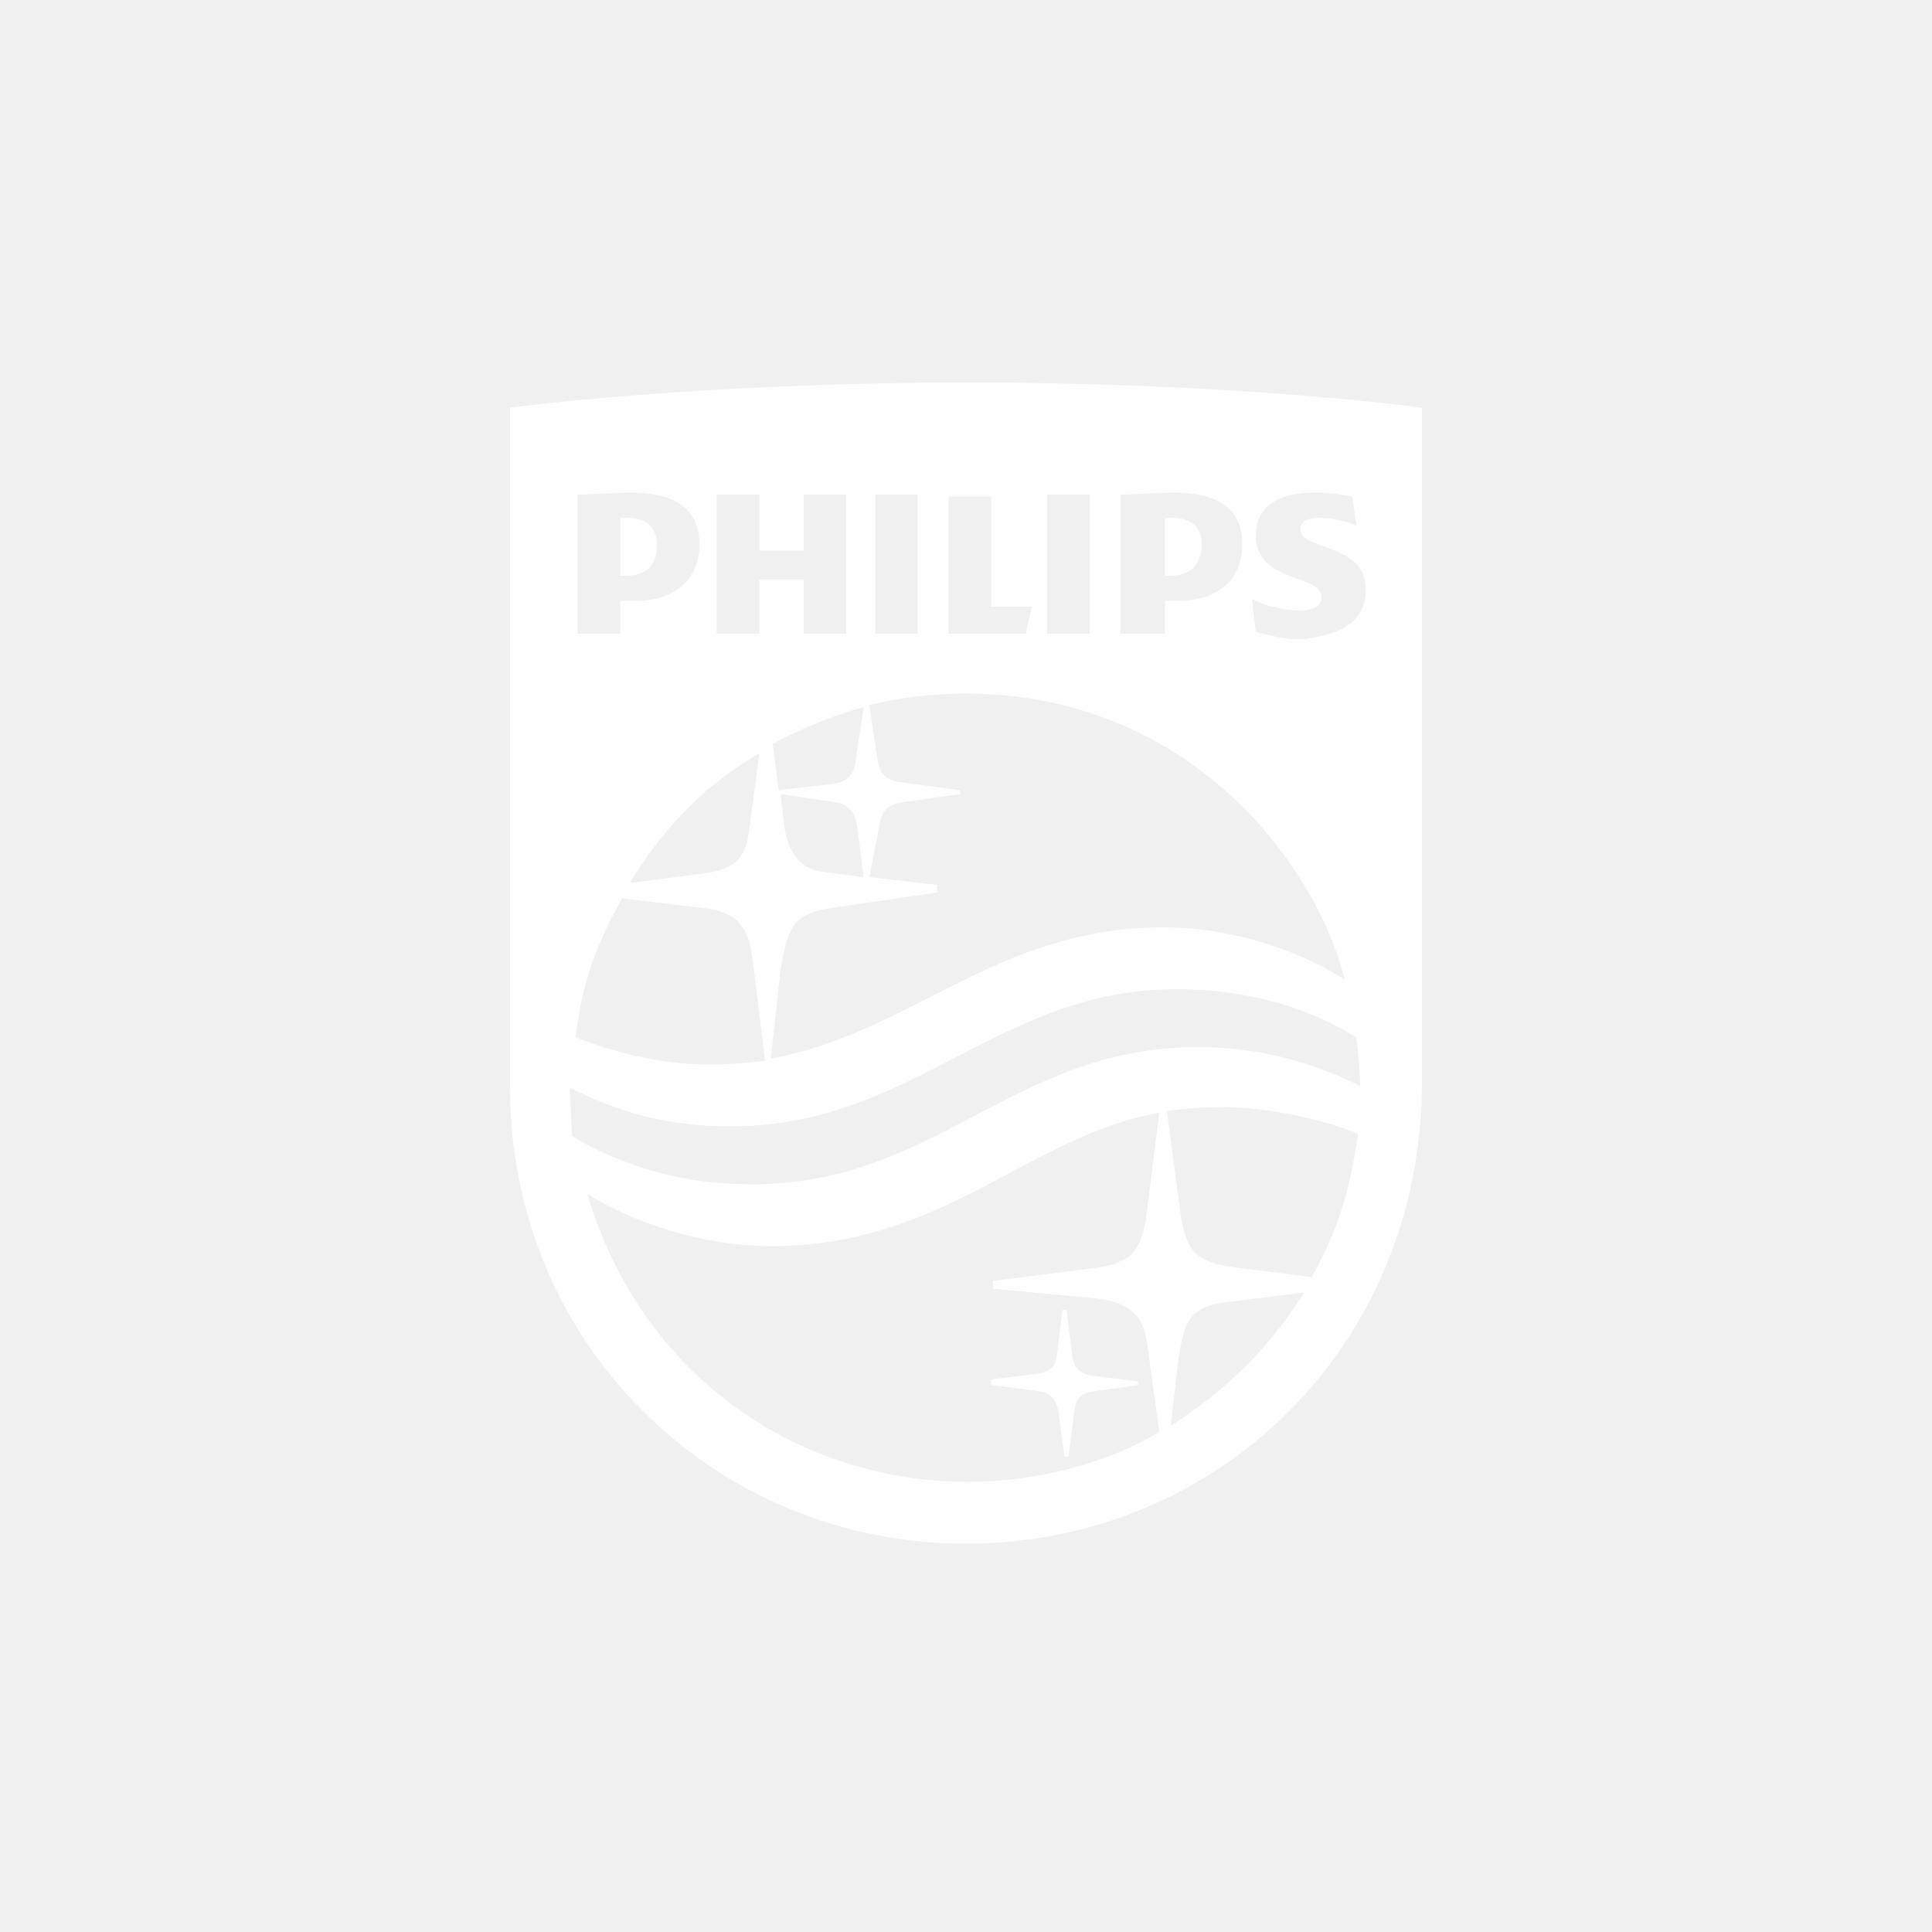
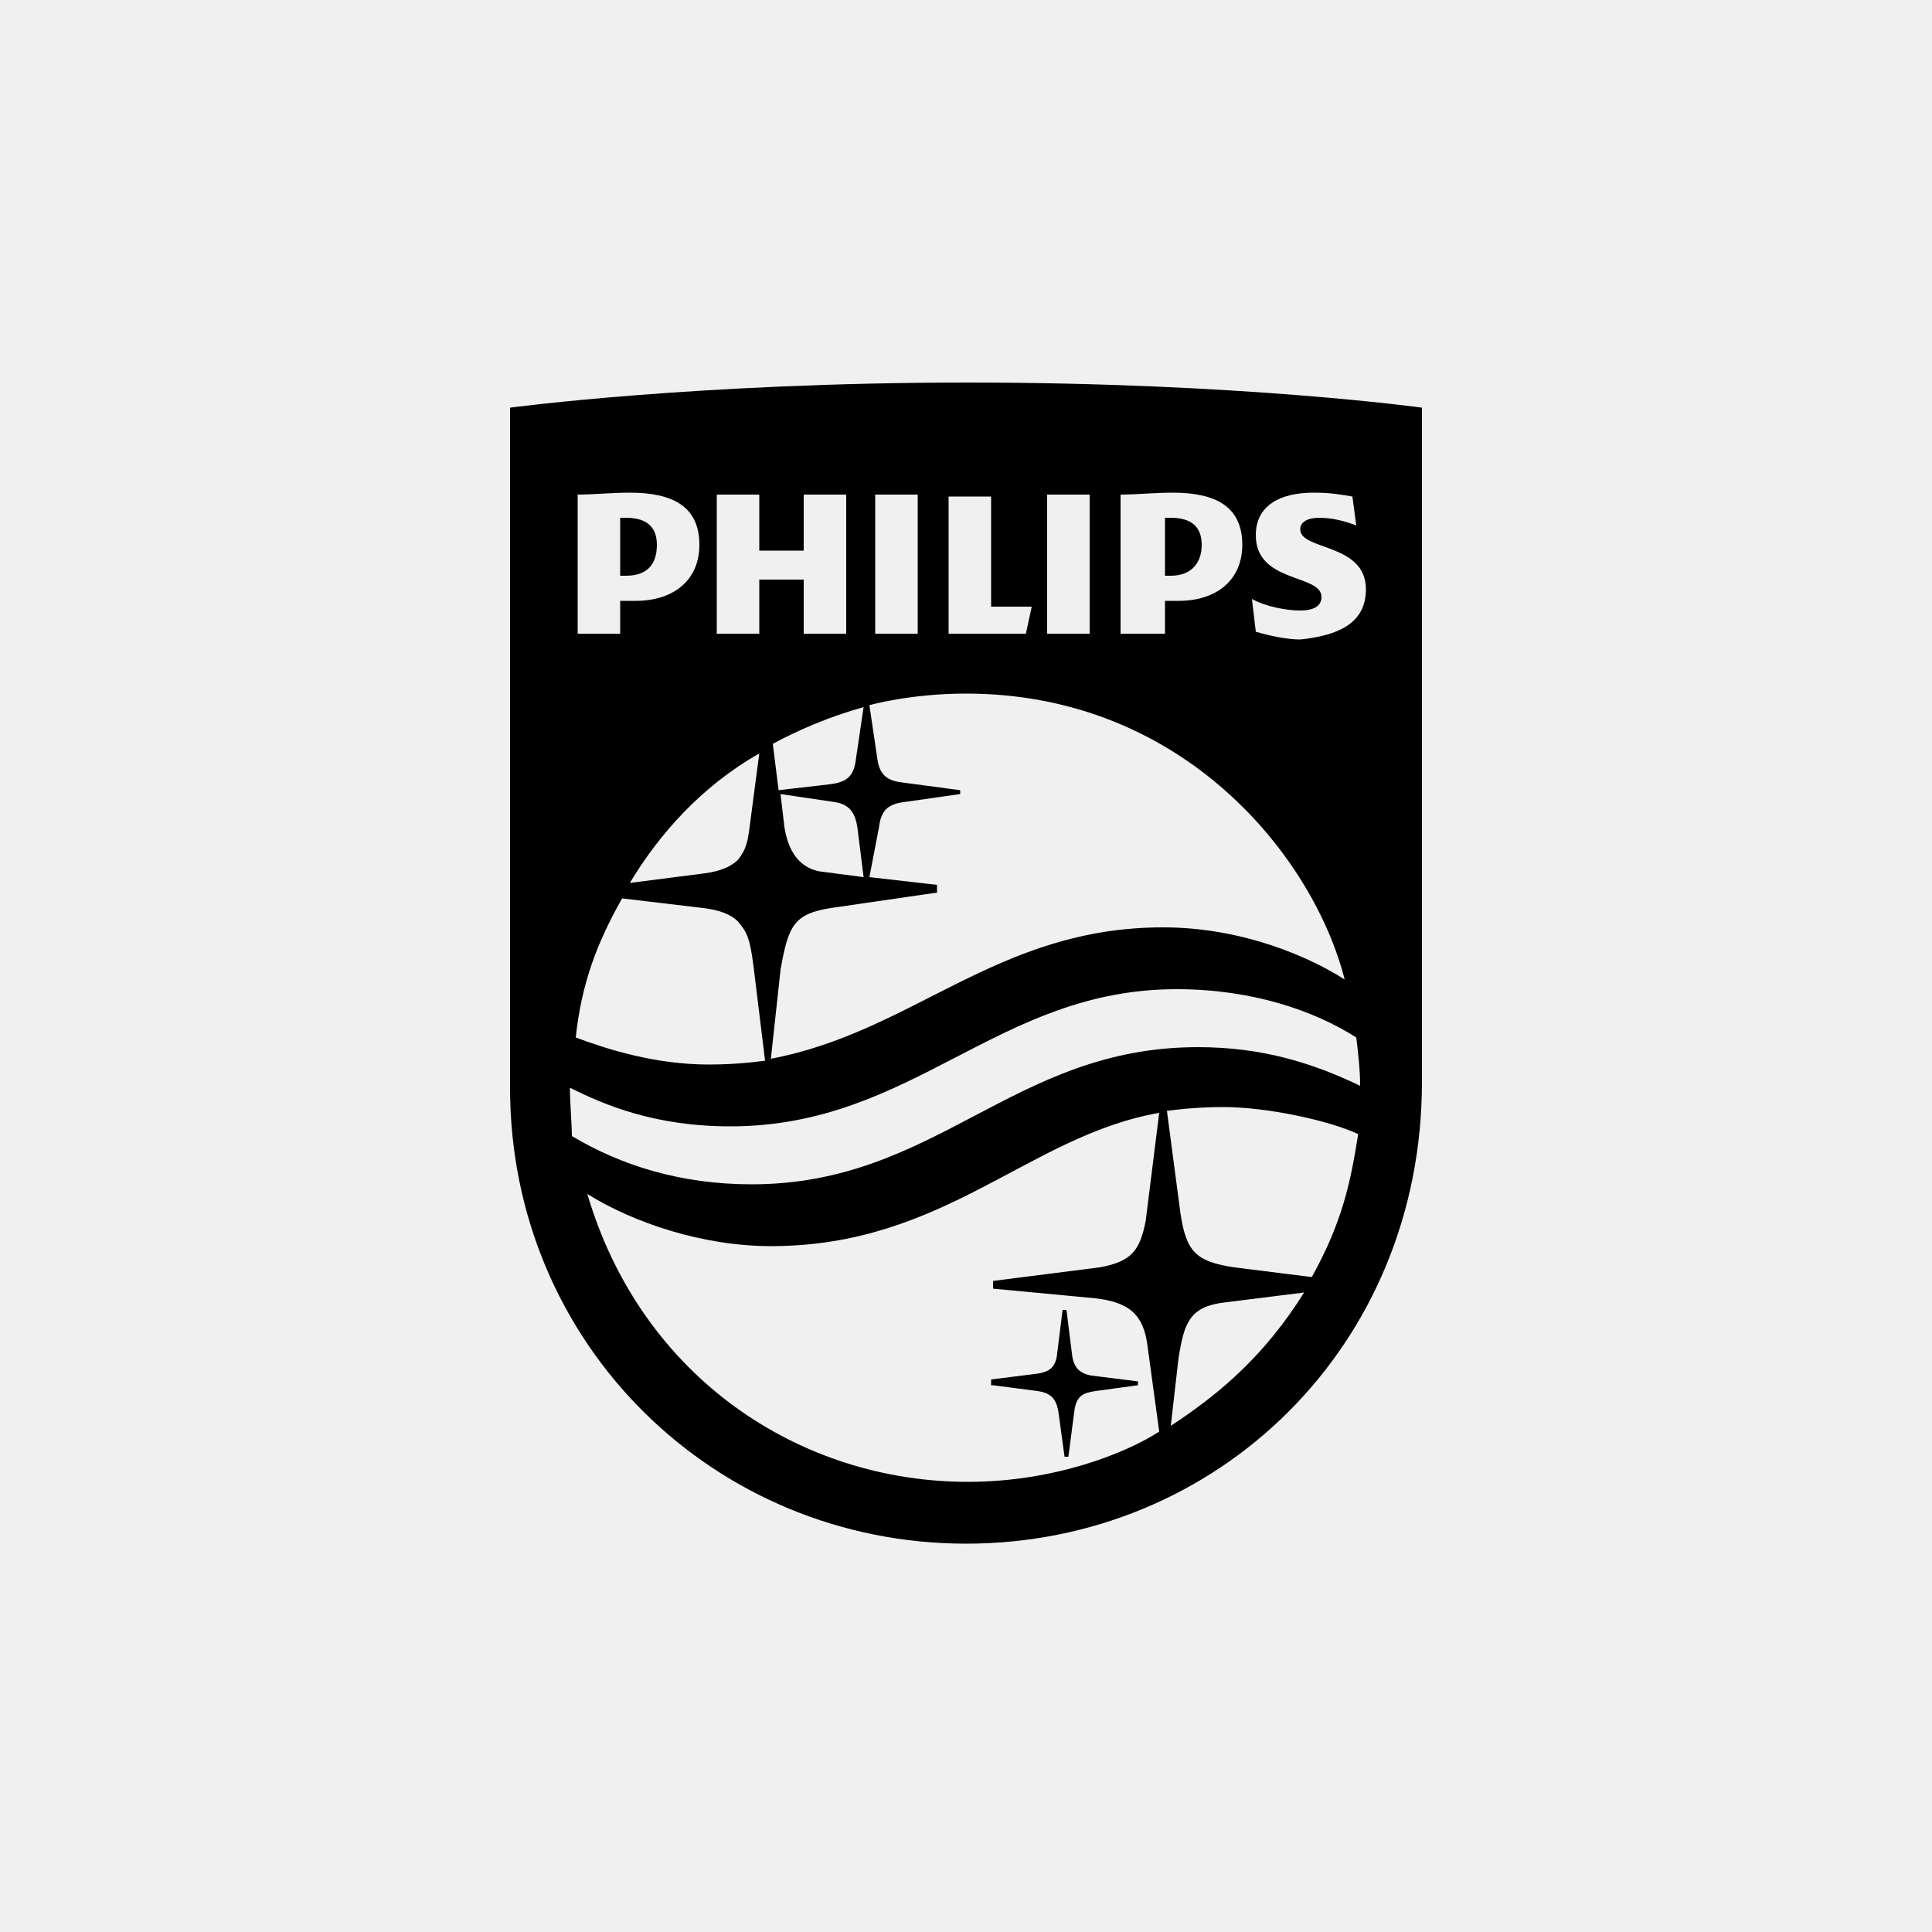
<svg xmlns="http://www.w3.org/2000/svg" viewBox="0 0 100 100">
-   <path fill="#FFF" d="M32.4 29.8h-.3v-3h.3c1.1 0 1.6.5 1.6 1.4 0 .9-.4 1.6-1.6 1.6zm29.8-1.6c0-.9-.5-1.4-1.6-1.4h-.3v3h.3c1.1 0 1.6-.7 1.6-1.6zm11.4-7.1V56C73.6 69.7 63 79.9 50 79.9c-13 0-23.6-10.3-23.6-23.6V21.1s9.7-1.3 23.7-1.3c14.1 0 23.5 1.3 23.5 1.3zM58.1 32.8h2.2v-1.7h.7c2 0 3.3-1.1 3.3-2.9 0-2-1.4-2.7-3.6-2.7-.9 0-1.9.1-2.7.1v7.2zm-3.9 0h2.2v-7.2h-2.2v7.2zm-5.1 0h4l.3-1.4h-2.1v-5.7h-2.2v7.1zm-3.8 0h2.2v-7.2h-2.2v7.2zm-.3 3.7l.4 2.7c.1.8.4 1.2 1.3 1.3l3 .4v.2l-2.8.4c-1 .1-1.3.5-1.4 1.3l-.5 2.6 3.5.4v.4L43 47c-1.9.3-2.2.9-2.6 3.2l-.5 4.6c7.4-1.4 11.7-6.8 20.3-6.8 4.2 0 7.7 1.6 9.4 2.7C68 44.4 61.3 35.9 50 35.9c-2.9 0-5 .6-5 .6zm-4.4 6.3c.2 1.3.8 2.1 1.8 2.3l2.3.3-.3-2.4c-.1-.9-.4-1.4-1.3-1.5l-2.7-.4.2 1.7zm4.1-6.2c-1.8.5-3.4 1.2-4.7 1.9l.3 2.4 2.6-.3c.9-.1 1.3-.4 1.4-1.3l.4-2.7zm-7.6-3.8h2.2V30h2.3v2.8h2.2v-7.2h-2.2v2.9h-2.3v-2.9h-2.2v7.2zm-4.5 12.9l3.9-.5c.7-.1 1.3-.3 1.7-.7.4-.5.5-.9.6-1.7l.5-3.8c-3 1.7-5.2 4.2-6.7 6.7zm-2.7-12.9h2.2v-1.7h.8c2 0 3.3-1.1 3.3-2.9 0-2-1.4-2.7-3.6-2.7-.9 0-1.9.1-2.7.1v7.2zm-.1 20.9c1.6.6 4.1 1.4 6.9 1.4 1.6 0 2.9-.2 2.9-.2L39 50c-.2-1.6-.4-1.8-.8-2.3-.4-.4-1-.6-1.8-.7l-4.2-.5c-1.3 2.3-2.1 4.4-2.4 7.2zm21.6 13v-.4l5.5-.7c1.7-.3 2.1-.9 2.4-2.4l.7-5.6c-6.8 1.2-11.1 6.9-20.1 6.9-3.5 0-7.1-1.2-9.5-2.7 2.8 9.5 11 14.9 19.7 14.9 4.5 0 8.2-1.5 9.9-2.6l-.6-4.4c-.2-1.7-1-2.3-2.7-2.5l-5.3-.5zm16.1.2l-4 .5c-1.9.2-2.2 1-2.5 2.9l-.4 3.5c2.6-1.7 4.9-3.7 6.9-6.9zm2.8-8.2c-1.5-.7-4.7-1.4-7-1.4-1.6 0-2.9.2-2.9.2l.7 5.3c.3 2 .8 2.5 2.8 2.8l4 .5c1.6-2.9 2-4.9 2.4-7.4zm.1-2.5c0-.8-.1-1.7-.2-2.5-2.2-1.4-5.4-2.5-9.3-2.5-9.3 0-13.6 7.1-23.1 7.1-3.9 0-6.5-1.1-8.3-2 0 .8.1 1.9.1 2.5 2.5 1.5 5.6 2.5 9.3 2.5 9.6 0 13.5-7.1 23.1-7.1 3.3 0 5.9.8 8.4 2zm.3-25.7c0-2.4-3.4-2-3.4-3.1 0-.4.4-.6 1-.6.7 0 1.4.2 1.9.4l-.2-1.5c-.6-.1-1.1-.2-2-.2-1.8 0-3 .7-3 2.2 0 2.5 3.4 2 3.4 3.2 0 .4-.3.7-1.1.7-.7 0-1.8-.2-2.5-.6l.2 1.7c.7.2 1.6.4 2.3.4 1.9-.2 3.4-.8 3.4-2.6zM51.4 71.7l2.3.3c.7.1 1 .4 1.1 1.2l.3 2.2h.2l.3-2.3c.1-.9.5-1 1.1-1.1l2.2-.3v-.2l-2.4-.3c-.6-.1-.9-.4-1-1l-.3-2.4H55l-.3 2.4c-.1.6-.4.8-1 .9l-2.4.3v.3z" />
+   <path stroke="none" d="M32.4 29.8h-.3v-3h.3c1.1 0 1.6.5 1.6 1.4 0 .9-.4 1.6-1.6 1.6zm29.8-1.6c0-.9-.5-1.4-1.6-1.4h-.3v3h.3c1.1 0 1.6-.7 1.6-1.6zm11.4-7.1V56C73.6 69.7 63 79.9 50 79.9c-13 0-23.6-10.3-23.6-23.6V21.1s9.7-1.3 23.7-1.3c14.1 0 23.5 1.3 23.5 1.3zM58.1 32.8h2.2v-1.7h.7c2 0 3.3-1.1 3.3-2.9 0-2-1.4-2.7-3.6-2.7-.9 0-1.9.1-2.7.1v7.2zm-3.9 0h2.2v-7.2h-2.2v7.2zm-5.1 0h4l.3-1.4h-2.1v-5.7h-2.2v7.1zm-3.8 0h2.2v-7.2h-2.2v7.2zm-.3 3.7l.4 2.7c.1.8.4 1.2 1.3 1.3l3 .4v.2l-2.8.4c-1 .1-1.3.5-1.4 1.3l-.5 2.6 3.5.4v.4L43 47c-1.9.3-2.2.9-2.6 3.2l-.5 4.6c7.4-1.4 11.7-6.8 20.3-6.8 4.2 0 7.7 1.6 9.4 2.7C68 44.4 61.3 35.9 50 35.9c-2.9 0-5 .6-5 .6zm-4.4 6.3c.2 1.3.8 2.1 1.8 2.3l2.3.3-.3-2.4c-.1-.9-.4-1.4-1.3-1.5l-2.7-.4.2 1.7zm4.1-6.2c-1.8.5-3.4 1.2-4.7 1.9l.3 2.4 2.6-.3c.9-.1 1.3-.4 1.4-1.3l.4-2.7zm-7.6-3.8h2.2V30h2.3v2.8h2.2v-7.2h-2.2v2.9h-2.3v-2.9h-2.2v7.2zm-4.5 12.9l3.9-.5c.7-.1 1.3-.3 1.7-.7.4-.5.5-.9.6-1.7l.5-3.8c-3 1.7-5.2 4.2-6.7 6.7zm-2.7-12.9h2.2v-1.7h.8c2 0 3.3-1.1 3.3-2.9 0-2-1.4-2.7-3.6-2.7-.9 0-1.9.1-2.7.1v7.2zm-.1 20.9c1.6.6 4.1 1.4 6.9 1.4 1.6 0 2.9-.2 2.9-.2L39 50c-.2-1.6-.4-1.8-.8-2.3-.4-.4-1-.6-1.8-.7l-4.2-.5c-1.3 2.3-2.1 4.4-2.4 7.2zm21.6 13v-.4l5.5-.7c1.7-.3 2.1-.9 2.4-2.4l.7-5.6c-6.8 1.2-11.1 6.9-20.1 6.9-3.5 0-7.1-1.2-9.5-2.7 2.8 9.5 11 14.9 19.7 14.9 4.5 0 8.2-1.5 9.9-2.6l-.6-4.4c-.2-1.7-1-2.3-2.7-2.5l-5.3-.5zm16.1.2l-4 .5c-1.9.2-2.2 1-2.5 2.9l-.4 3.5c2.6-1.7 4.9-3.7 6.9-6.9zm2.8-8.2c-1.5-.7-4.7-1.4-7-1.4-1.6 0-2.9.2-2.9.2l.7 5.3c.3 2 .8 2.5 2.8 2.8l4 .5c1.6-2.9 2-4.9 2.4-7.4zm.1-2.5c0-.8-.1-1.7-.2-2.5-2.2-1.4-5.4-2.5-9.3-2.5-9.3 0-13.6 7.1-23.1 7.1-3.9 0-6.5-1.1-8.3-2 0 .8.1 1.9.1 2.5 2.5 1.5 5.6 2.5 9.3 2.5 9.6 0 13.5-7.1 23.1-7.1 3.3 0 5.9.8 8.4 2zm.3-25.7c0-2.4-3.4-2-3.4-3.1 0-.4.4-.6 1-.6.7 0 1.4.2 1.9.4l-.2-1.5c-.6-.1-1.1-.2-2-.2-1.8 0-3 .7-3 2.2 0 2.5 3.4 2 3.4 3.2 0 .4-.3.7-1.1.7-.7 0-1.8-.2-2.5-.6l.2 1.7c.7.2 1.6.4 2.3.4 1.9-.2 3.4-.8 3.4-2.6zM51.4 71.7l2.3.3c.7.1 1 .4 1.1 1.2l.3 2.2h.2l.3-2.3c.1-.9.5-1 1.1-1.1l2.2-.3v-.2l-2.4-.3c-.6-.1-.9-.4-1-1l-.3-2.4H55l-.3 2.4c-.1.6-.4.8-1 .9l-2.4.3v.3z" />
</svg>
